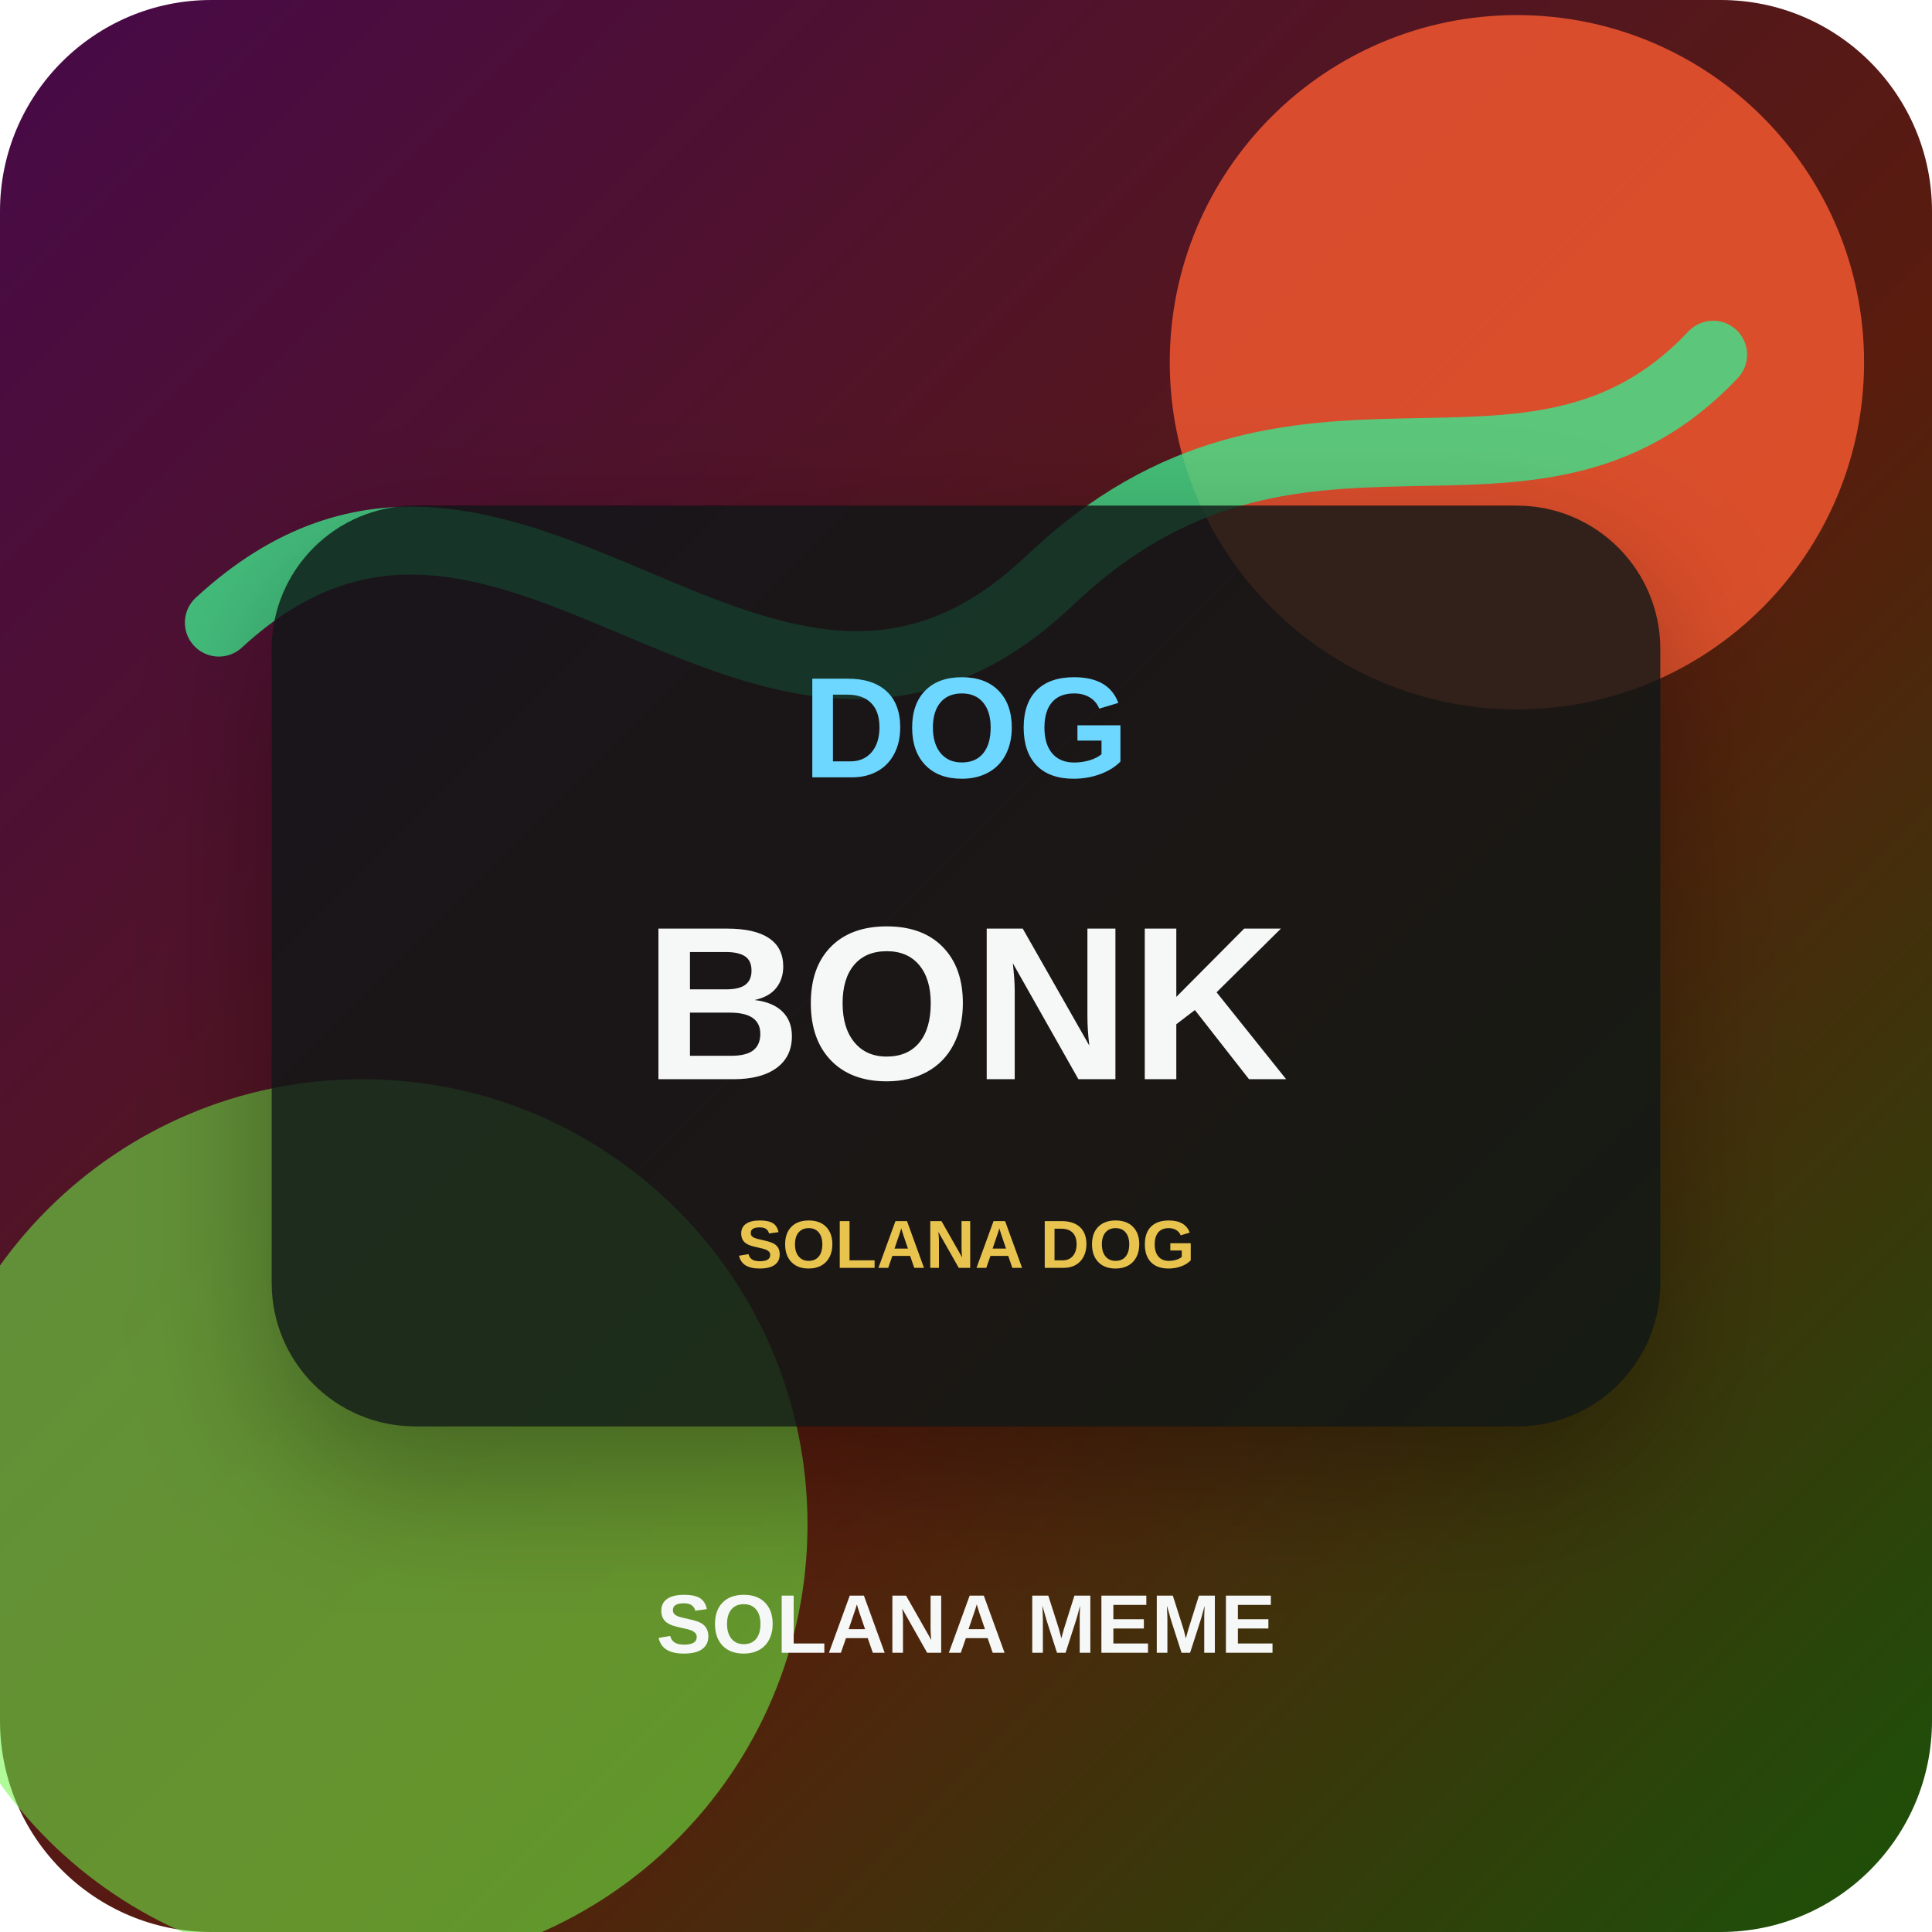
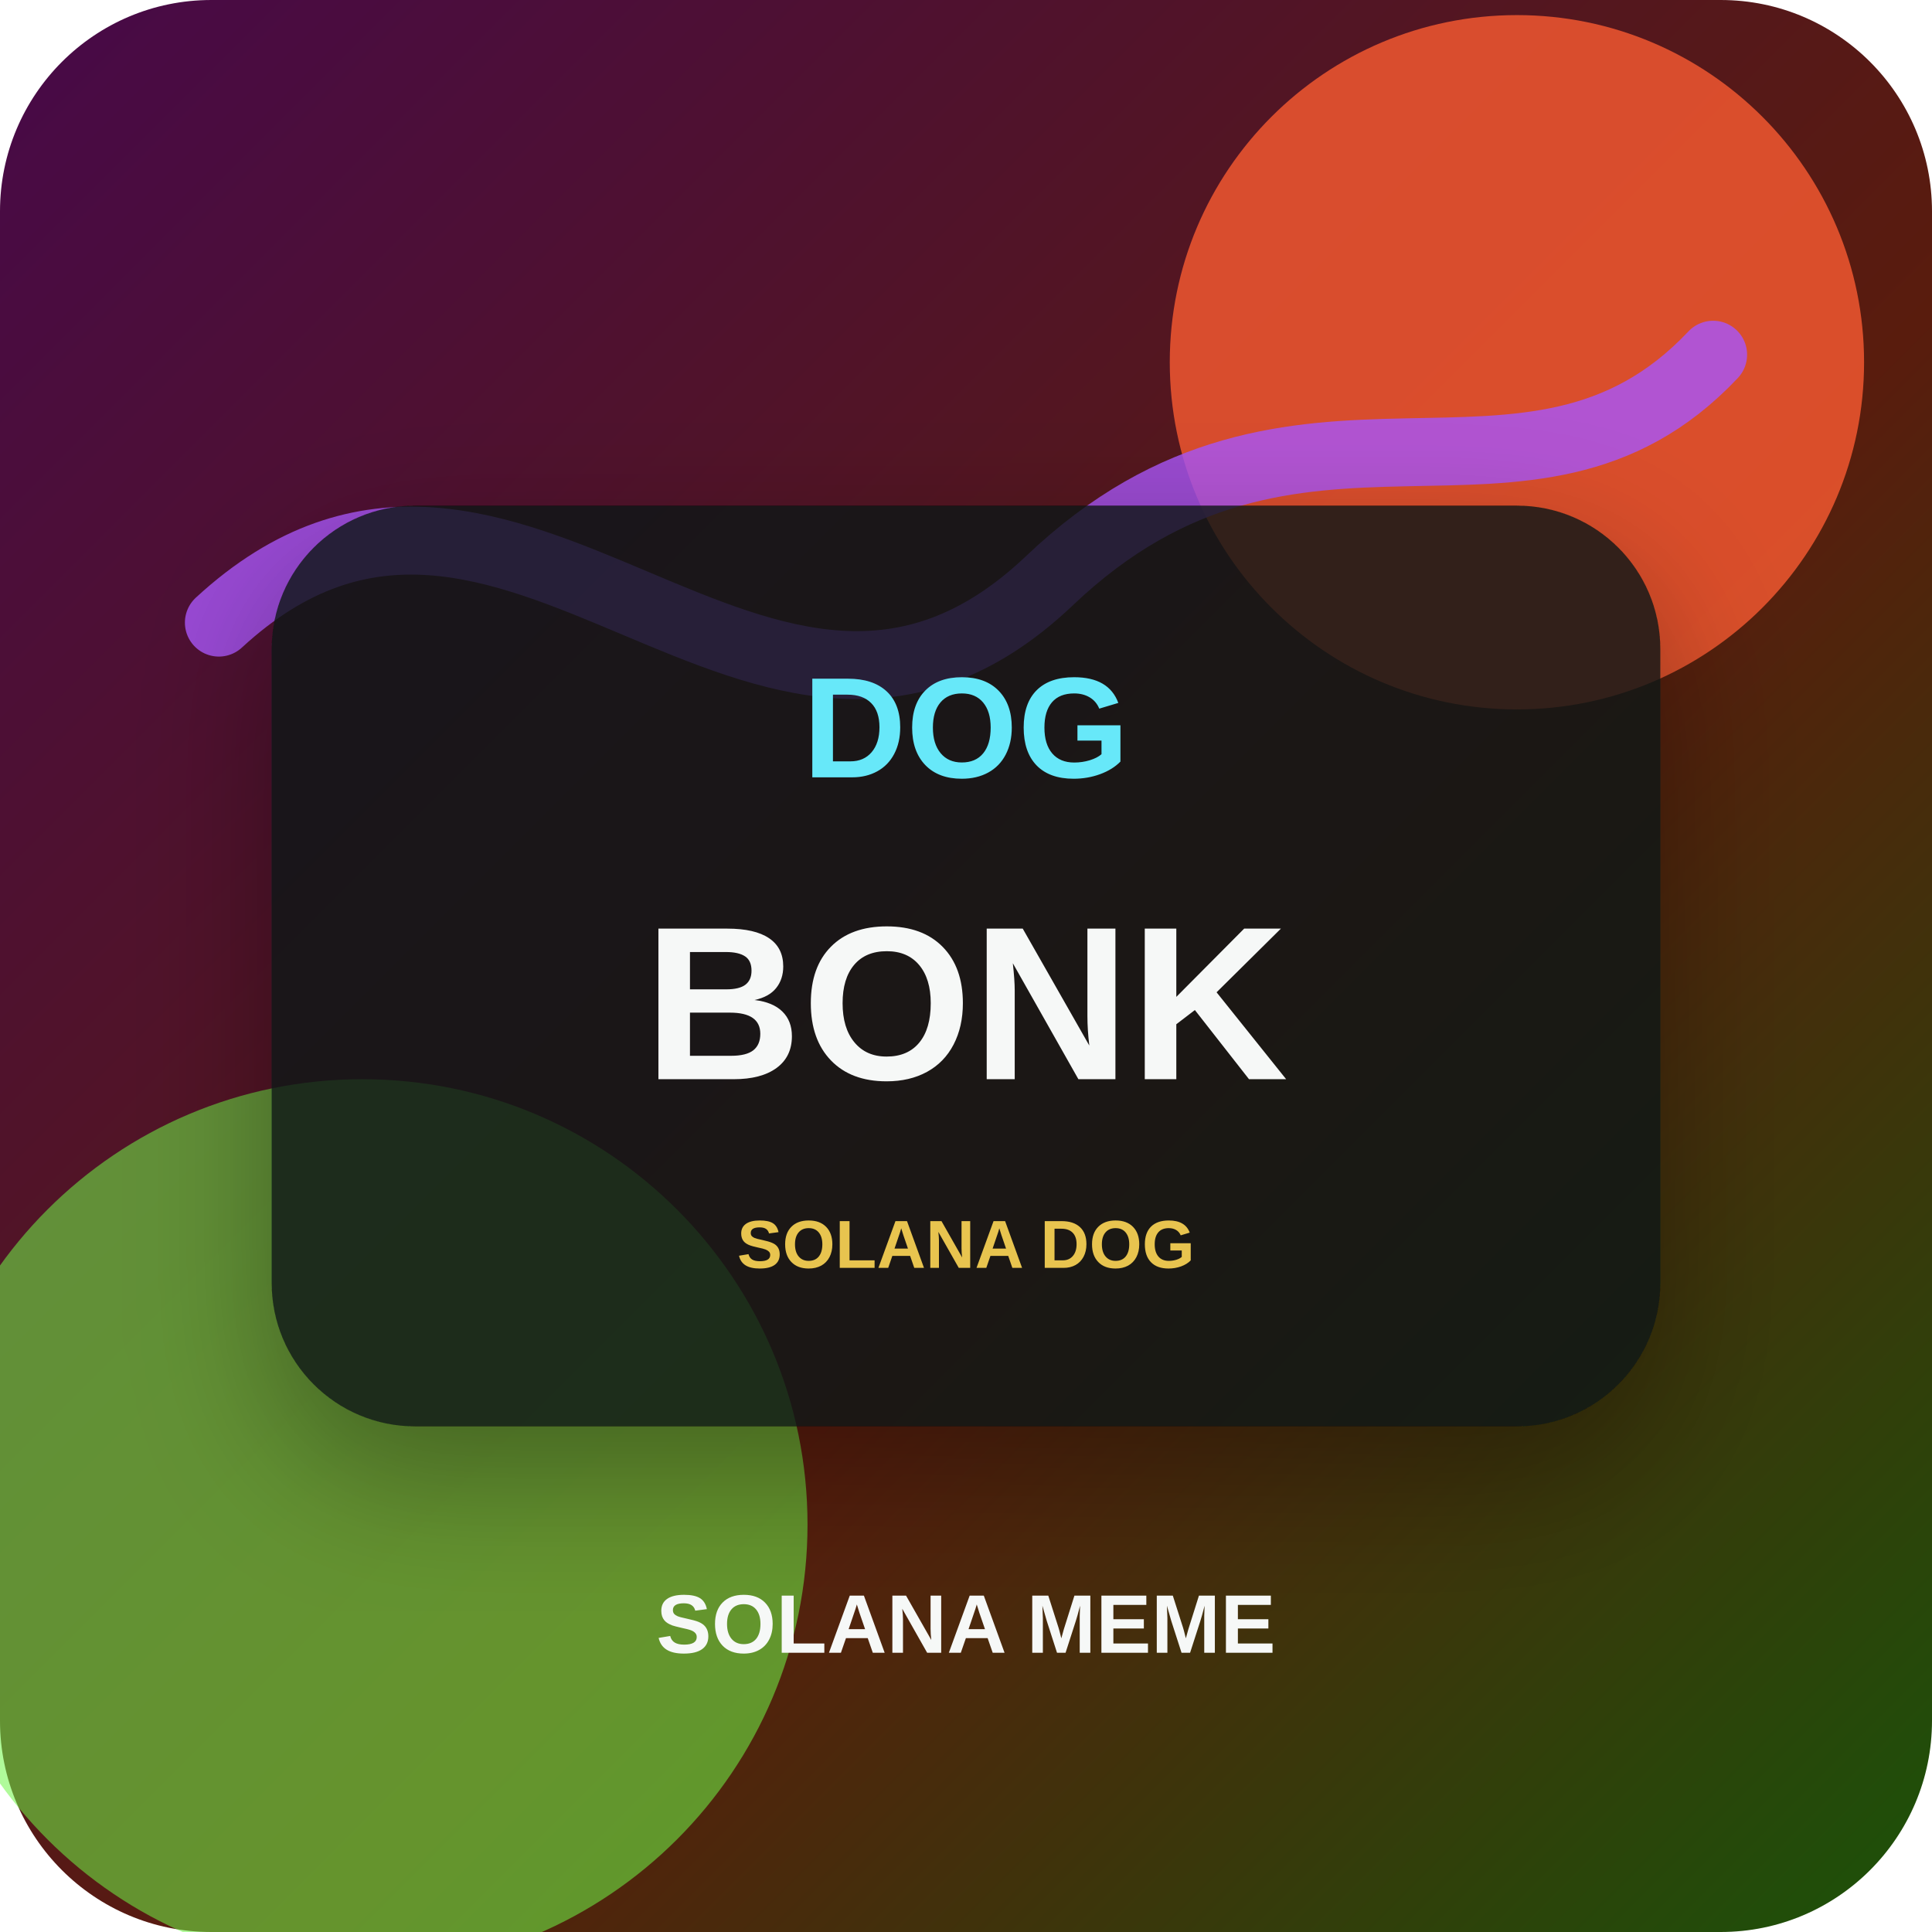
<svg xmlns="http://www.w3.org/2000/svg" viewBox="0 0 512 512" role="img" aria-label="Bonk token art">
  <defs>
    <linearGradient id="bg" x1="0" y1="0" x2="1" y2="1">
      <stop offset="0" stop-color="hsl(298 78% 16%)" />
      <stop offset="0.58" stop-color="hsl(12 74% 20%)" />
      <stop offset="1" stop-color="hsl(106 80% 18%)" />
    </linearGradient>
    <filter id="shadow" x="-20%" y="-20%" width="140%" height="140%">
      <feDropShadow dx="0" dy="14" stdDeviation="18" flood-color="#000" flood-opacity=".38" />
    </filter>
  </defs>
  <rect width="512" height="512" rx="56" fill="url(#bg)" />
  <circle cx="402" cy="96" r="92" fill="hsl(12 92% 58%)" opacity=".82" />
  <circle cx="96" cy="404" r="118" fill="hsl(106 90% 62%)" opacity=".55" />
-   <path d="M58 165 C135 94 202 226 278 154 C344 91 405 146 454 94" fill="none" stroke="#41e28b" stroke-width="18" stroke-linecap="round" opacity=".82" />
+   <path d="M58 165 C135 94 202 226 278 154 C344 91 405 146 454 94" fill="none" stroke="#a855f7" stroke-width="18" stroke-linecap="round" opacity=".82" />
  <rect x="72" y="134" width="368" height="244" rx="38" fill="#0f1412" opacity=".82" filter="url(#shadow)" />
-   <text x="256" y="206" text-anchor="middle" font-family="Arial, Helvetica, sans-serif" font-size="38" font-weight="900" fill="#6ed7ff">DOG</text>
+   <text x="256" y="206" text-anchor="middle" font-family="Arial, Helvetica, sans-serif" font-size="38" font-weight="900" fill="#67e8f9">DOG</text>
  <text x="256" y="286" text-anchor="middle" font-family="Arial, Helvetica, sans-serif" font-size="58" font-weight="900" fill="#f6f8f7">BONK</text>
  <text x="256" y="336" text-anchor="middle" font-family="Arial, Helvetica, sans-serif" font-size="18" font-weight="800" fill="#e8c44f">SOLANA DOG</text>
  <text x="256" y="438" text-anchor="middle" font-family="Arial, Helvetica, sans-serif" font-size="22" font-weight="900" fill="#f6f8f7">SOLANA MEME</text>
</svg>
